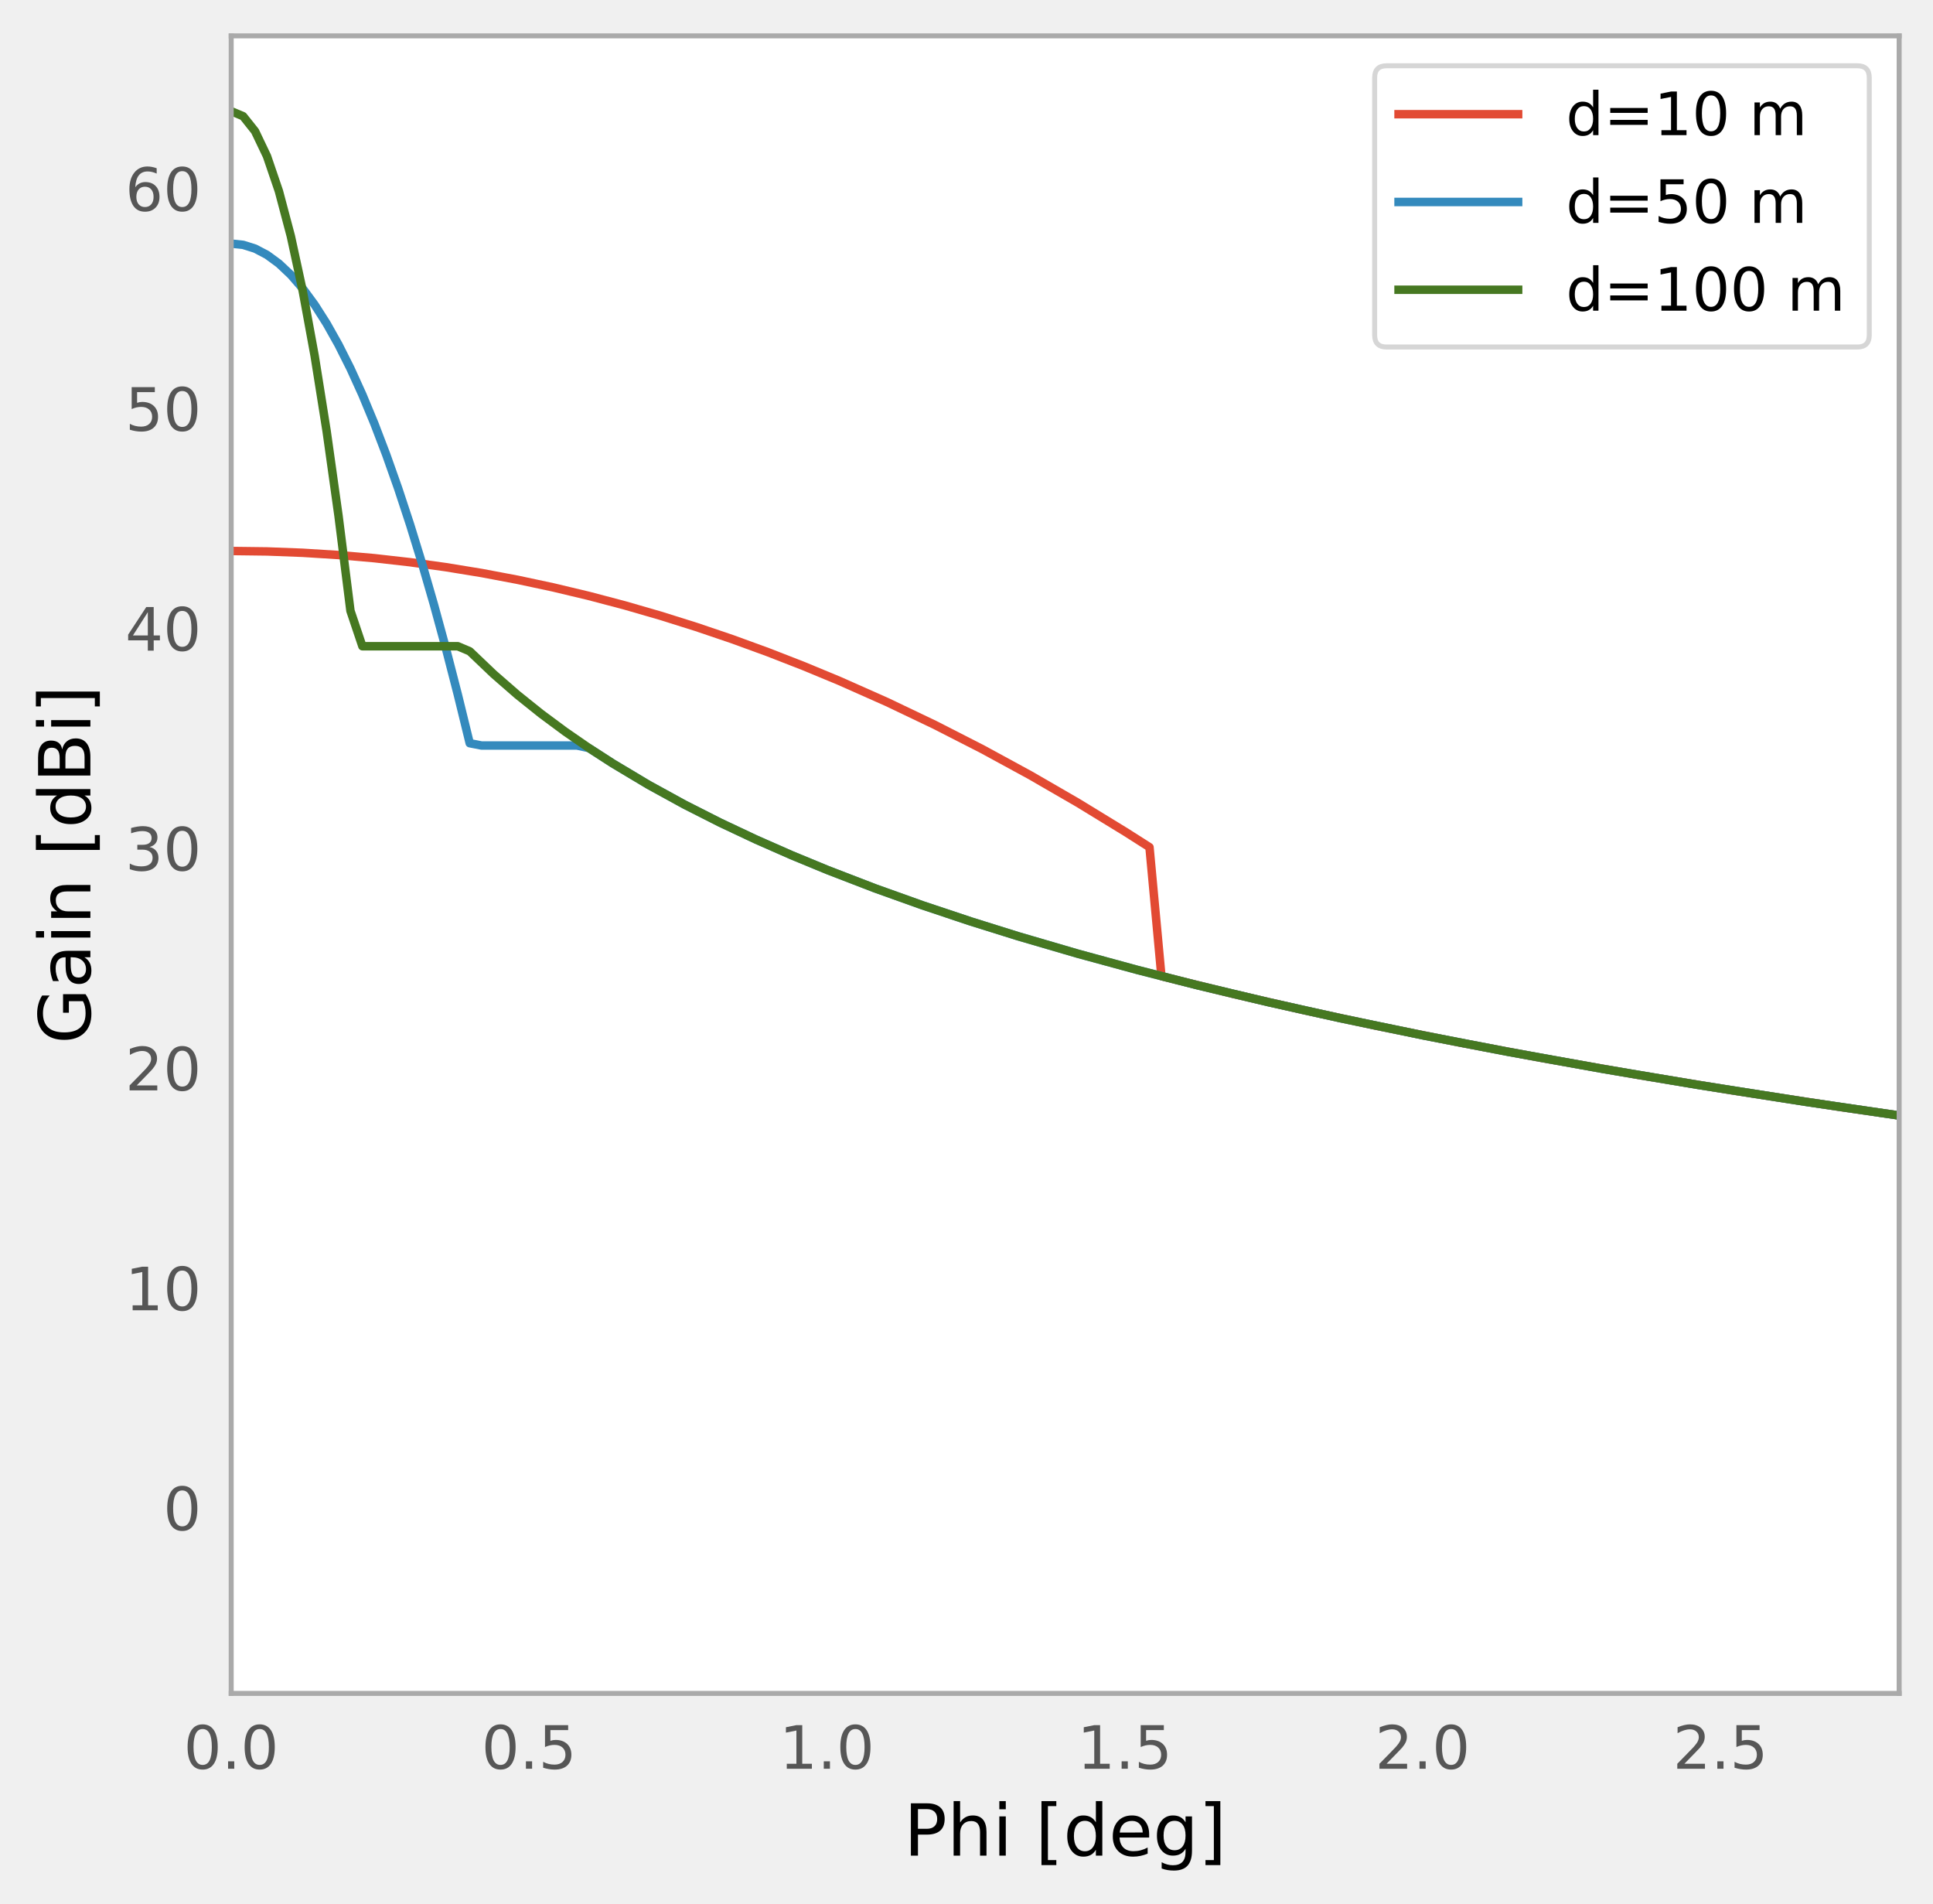
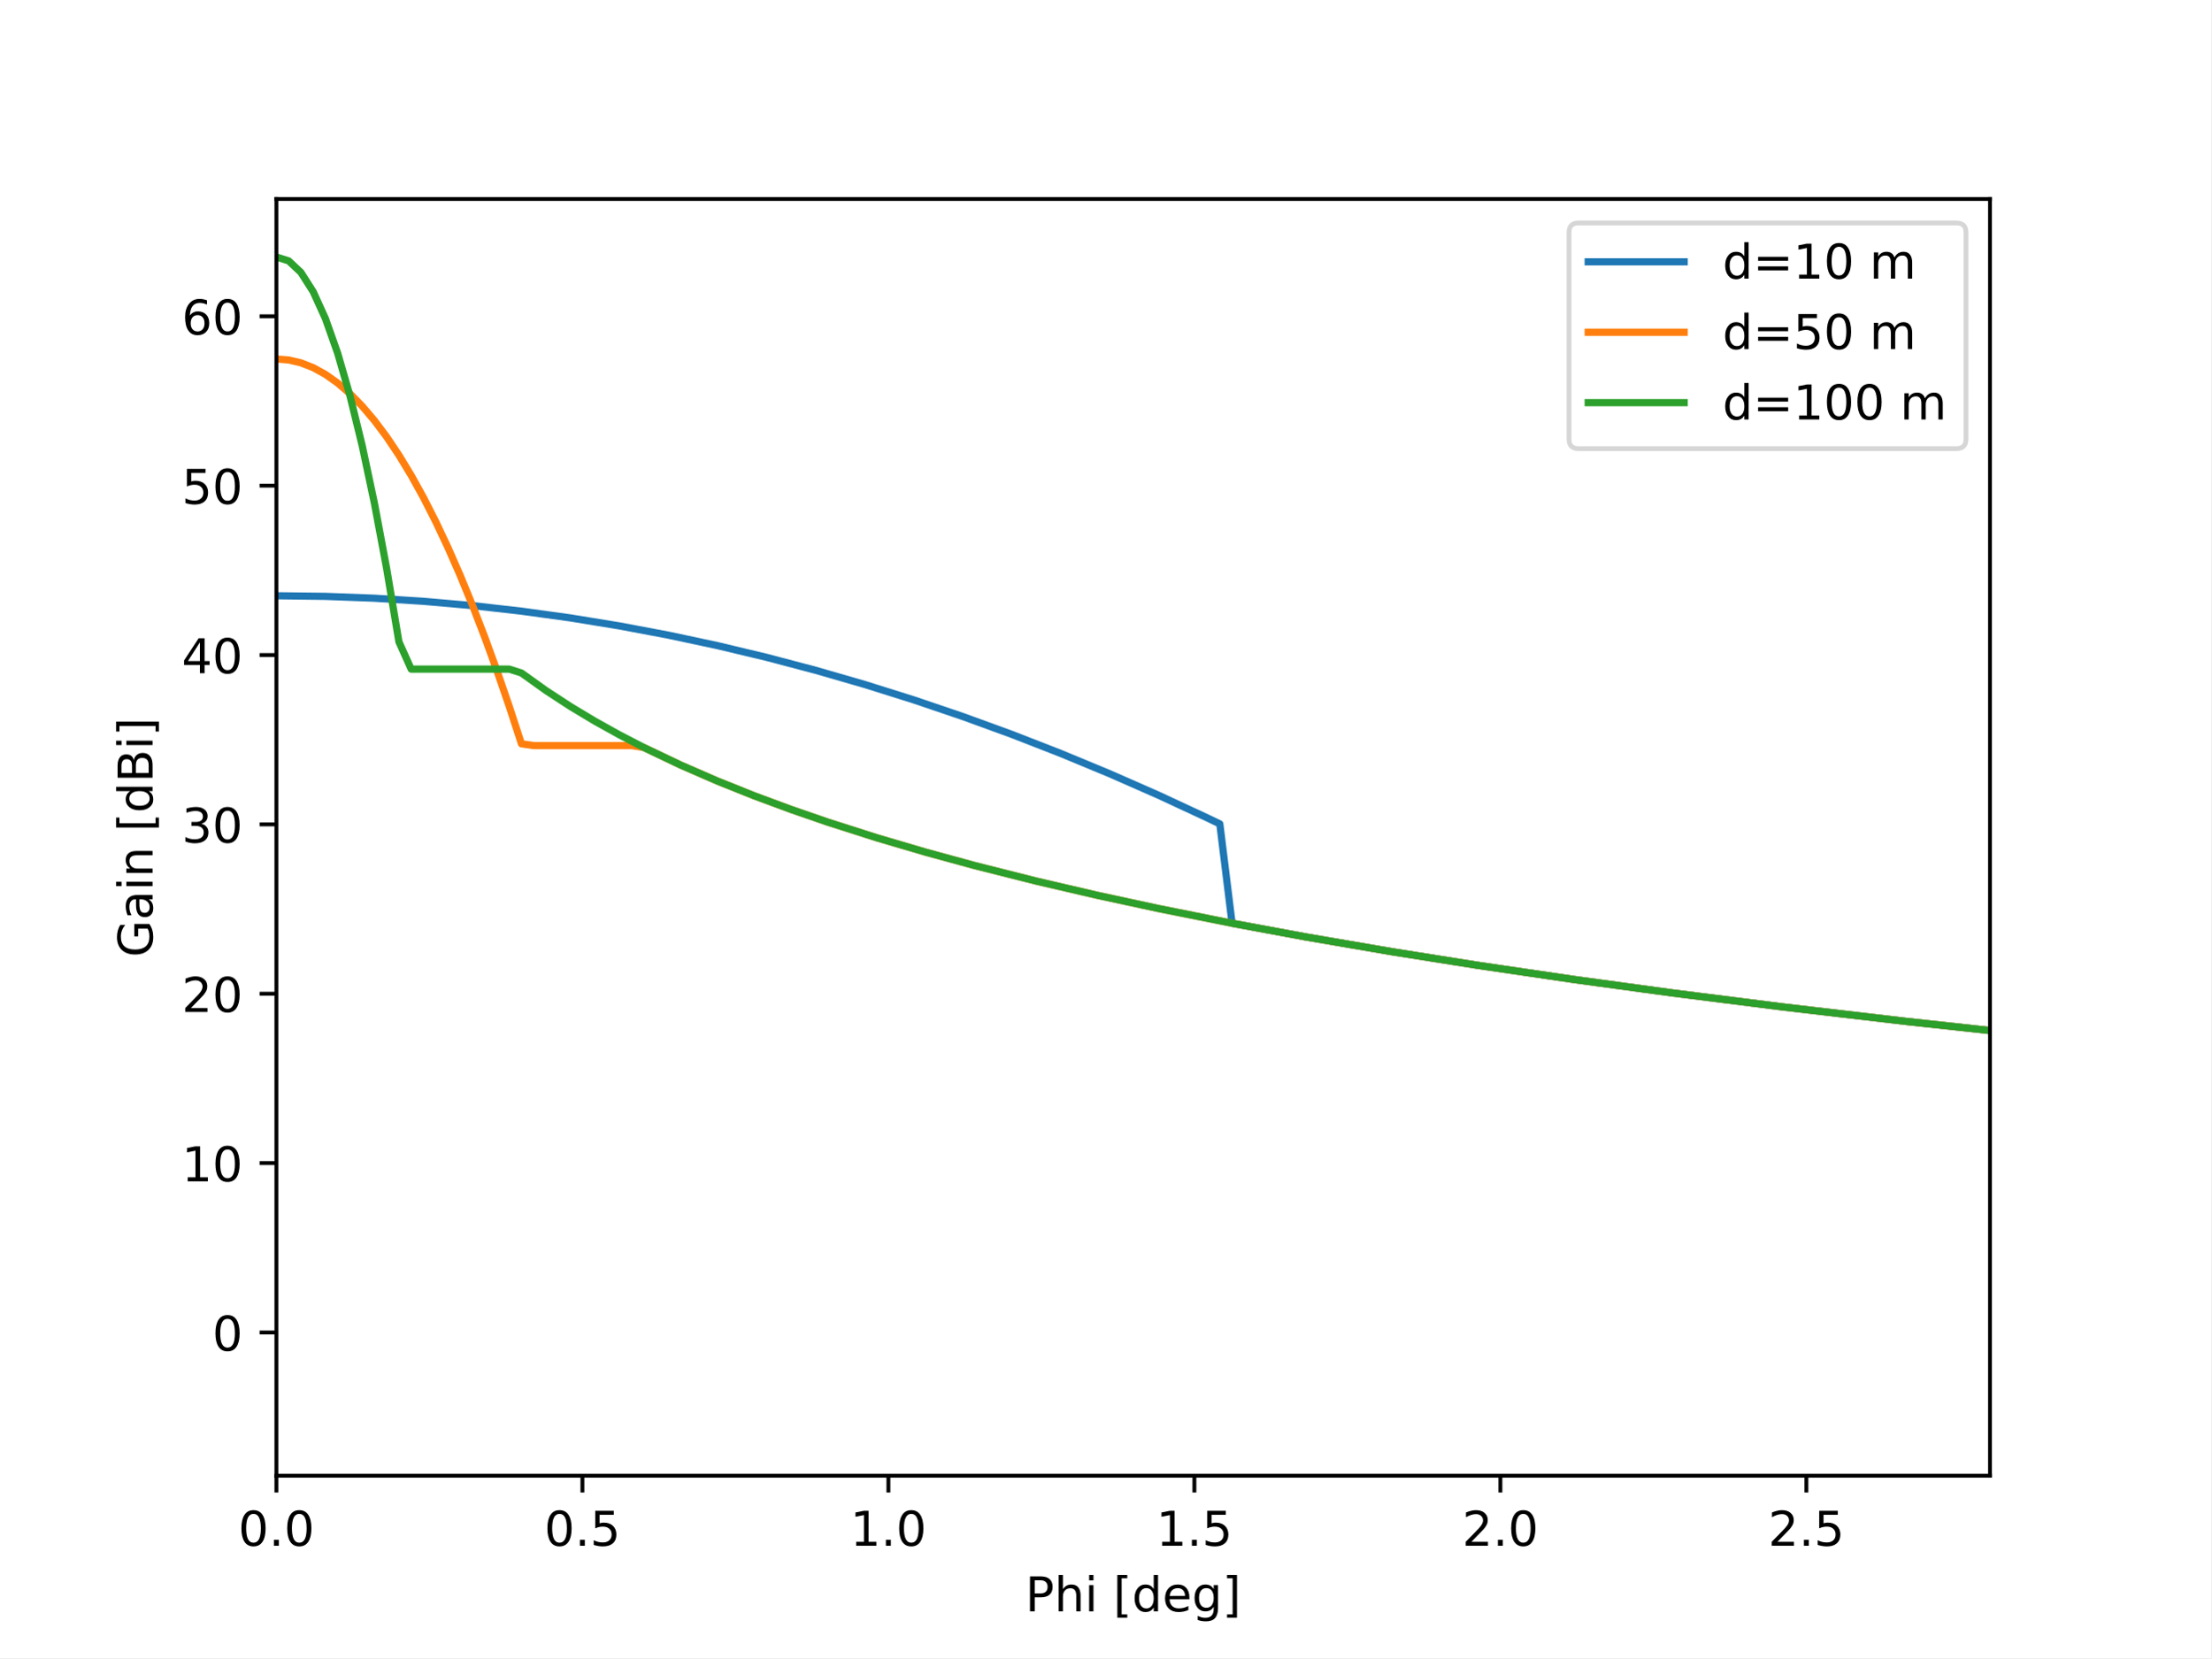
- <svg xmlns="http://www.w3.org/2000/svg" xmlns:xlink="http://www.w3.org/1999/xlink" height="382pt" version="1.1" viewBox="0 0 388 382" width="388pt">
+ <svg xmlns="http://www.w3.org/2000/svg" xmlns:xlink="http://www.w3.org/1999/xlink" height="345.6pt" version="1.1" viewBox="0 0 460.8 345.6" width="460.8pt">
  <defs>
    <style type="text/css">
*{stroke-linecap:butt;stroke-linejoin:round;}
  </style>
  </defs>
  <g id="figure_1">
    <g id="patch_1">
-       <path d="M -0 382.59  L 388.406 382.59  L 388.406 0  L -0 0  z " style="fill:none;" />
+       <path d="M 0 345.6  L 460.8 345.6  L 460.8 0  L 0 0  z " style="fill:#ffffff;" />
    </g>
    <g id="axes_1">
      <g id="patch_2">
-         <path d="M 46.407 339.84  L 381.207 339.84  L 381.207 7.2  L 46.407 7.2  z " style="fill:#ffffff;" />
+         <path d="M 57.6 307.584  L 414.72 307.584  L 414.72 41.472  L 57.6 41.472  z " style="fill:#ffffff;" />
      </g>
      <g id="matplotlib.axis_1">
        <g id="xtick_1">
-           <g id="line2d_1" />
+           <g id="line2d_1">
+             <defs>
+               <path d="M 0 0  L 0 3.5  " id="mf96c78d9a6" style="stroke:#000000;stroke-width:0.8;" />
+             </defs>
+             <g>
+               <use style="stroke:#000000;stroke-width:0.8;" x="57.6" xlink:href="#mf96c78d9a6" y="307.584" />
+             </g>
+           </g>
          <g id="text_1">
            <defs>
              <path d="M 31.781 66.406  Q 24.172 66.406 20.328 58.906  Q 16.5 51.422 16.5 36.375  Q 16.5 21.391 20.328 13.891  Q 24.172 6.391 31.781 6.391  Q 39.453 6.391 43.281 13.891  Q 47.125 21.391 47.125 36.375  Q 47.125 51.422 43.281 58.906  Q 39.453 66.406 31.781 66.406  z M 31.781 74.219  Q 44.047 74.219 50.516 64.516  Q 56.984 54.828 56.984 36.375  Q 56.984 17.969 50.516 8.266  Q 44.047 -1.422 31.781 -1.422  Q 19.531 -1.422 13.062 8.266  Q 6.594 17.969 6.594 36.375  Q 6.594 54.828 13.062 64.516  Q 19.531 74.219 31.781 74.219  z " id="DejaVuSans-30" />
              <path d="M 10.688 12.406  L 21 12.406  L 21 0  L 10.688 0  z " id="DejaVuSans-2e" />
            </defs>
-             <g style="fill:#565656;" transform="translate(36.86462 354.9581)scale(0.12 -0.12)">
+             <g transform="translate(49.64844 322.1824)scale(0.1 -0.1)">
              <use xlink:href="#DejaVuSans-30" />
              <use x="63.623" xlink:href="#DejaVuSans-2e" />
              <use x="95.41" xlink:href="#DejaVuSans-30" />
            </g>
          </g>
        </g>
        <g id="xtick_2">
-           <g id="line2d_2" />
+           <g id="line2d_2">
+             <g>
+               <use style="stroke:#000000;stroke-width:0.8;" x="121.371" xlink:href="#mf96c78d9a6" y="307.584" />
+             </g>
+           </g>
          <g id="text_2">
            <defs>
              <path d="M 10.797 72.906  L 49.516 72.906  L 49.516 64.594  L 19.828 64.594  L 19.828 46.734  Q 21.969 47.469 24.109 47.828  Q 26.266 48.188 28.422 48.188  Q 40.625 48.188 47.75 41.5  Q 54.891 34.812 54.891 23.391  Q 54.891 11.625 47.562 5.094  Q 40.234 -1.422 26.906 -1.422  Q 22.312 -1.422 17.547 -0.641  Q 12.797 0.141 7.719 1.703  L 7.719 11.625  Q 12.109 9.234 16.797 8.062  Q 21.484 6.891 26.703 6.891  Q 35.156 6.891 40.078 11.328  Q 45.016 15.766 45.016 23.391  Q 45.016 31 40.078 35.438  Q 35.156 39.891 26.703 39.891  Q 22.75 39.891 18.812 39.016  Q 14.891 38.141 10.797 36.281  z " id="DejaVuSans-35" />
            </defs>
-             <g style="fill:#565656;" transform="translate(96.65034 354.9581)scale(0.12 -0.12)">
+             <g transform="translate(113.4199 322.1824)scale(0.1 -0.1)">
              <use xlink:href="#DejaVuSans-30" />
              <use x="63.623" xlink:href="#DejaVuSans-2e" />
              <use x="95.41" xlink:href="#DejaVuSans-35" />
            </g>
          </g>
        </g>
        <g id="xtick_3">
-           <g id="line2d_3" />
+           <g id="line2d_3">
+             <g>
+               <use style="stroke:#000000;stroke-width:0.8;" x="185.143" xlink:href="#mf96c78d9a6" y="307.584" />
+             </g>
+           </g>
          <g id="text_3">
            <defs>
              <path d="M 12.406 8.297  L 28.516 8.297  L 28.516 63.922  L 10.984 60.406  L 10.984 69.391  L 28.422 72.906  L 38.281 72.906  L 38.281 8.297  L 54.391 8.297  L 54.391 0  L 12.406 0  z " id="DejaVuSans-31" />
            </defs>
-             <g style="fill:#565656;" transform="translate(156.4361 354.9581)scale(0.12 -0.12)">
+             <g transform="translate(177.1913 322.1824)scale(0.1 -0.1)">
              <use xlink:href="#DejaVuSans-31" />
              <use x="63.623" xlink:href="#DejaVuSans-2e" />
              <use x="95.41" xlink:href="#DejaVuSans-30" />
            </g>
          </g>
        </g>
        <g id="xtick_4">
-           <g id="line2d_4" />
+           <g id="line2d_4">
+             <g>
+               <use style="stroke:#000000;stroke-width:0.8;" x="248.914" xlink:href="#mf96c78d9a6" y="307.584" />
+             </g>
+           </g>
          <g id="text_4">
-             <g style="fill:#565656;" transform="translate(216.2218 354.9581)scale(0.12 -0.12)">
+             <g transform="translate(240.9627 322.1824)scale(0.1 -0.1)">
              <use xlink:href="#DejaVuSans-31" />
              <use x="63.623" xlink:href="#DejaVuSans-2e" />
              <use x="95.41" xlink:href="#DejaVuSans-35" />
            </g>
          </g>
        </g>
        <g id="xtick_5">
-           <g id="line2d_5" />
+           <g id="line2d_5">
+             <g>
+               <use style="stroke:#000000;stroke-width:0.8;" x="312.686" xlink:href="#mf96c78d9a6" y="307.584" />
+             </g>
+           </g>
          <g id="text_5">
            <defs>
              <path d="M 19.188 8.297  L 53.609 8.297  L 53.609 0  L 7.328 0  L 7.328 8.297  Q 12.938 14.109 22.625 23.891  Q 32.328 33.688 34.812 36.531  Q 39.547 41.844 41.422 45.531  Q 43.312 49.219 43.312 52.781  Q 43.312 58.594 39.234 62.25  Q 35.156 65.922 28.609 65.922  Q 23.969 65.922 18.812 64.312  Q 13.672 62.703 7.812 59.422  L 7.812 69.391  Q 13.766 71.781 18.938 73  Q 24.125 74.219 28.422 74.219  Q 39.75 74.219 46.484 68.547  Q 53.219 62.891 53.219 53.422  Q 53.219 48.922 51.531 44.891  Q 49.859 40.875 45.406 35.406  Q 44.188 33.984 37.641 27.219  Q 31.109 20.453 19.188 8.297  z " id="DejaVuSans-32" />
            </defs>
-             <g style="fill:#565656;" transform="translate(276.0075 354.9581)scale(0.12 -0.12)">
+             <g transform="translate(304.7342 322.1824)scale(0.1 -0.1)">
              <use xlink:href="#DejaVuSans-32" />
              <use x="63.623" xlink:href="#DejaVuSans-2e" />
              <use x="95.41" xlink:href="#DejaVuSans-30" />
            </g>
          </g>
        </g>
        <g id="xtick_6">
-           <g id="line2d_6" />
+           <g id="line2d_6">
+             <g>
+               <use style="stroke:#000000;stroke-width:0.8;" x="376.457" xlink:href="#mf96c78d9a6" y="307.584" />
+             </g>
+           </g>
          <g id="text_6">
-             <g style="fill:#565656;" transform="translate(335.7932 354.9581)scale(0.12 -0.12)">
+             <g transform="translate(368.5056 322.1824)scale(0.1 -0.1)">
              <use xlink:href="#DejaVuSans-32" />
              <use x="63.623" xlink:href="#DejaVuSans-2e" />
              <use x="95.41" xlink:href="#DejaVuSans-35" />
            </g>
          </g>
        </g>
        <g id="text_7">
          <defs>
            <path d="M 19.672 64.797  L 19.672 37.406  L 32.078 37.406  Q 38.969 37.406 42.719 40.969  Q 46.484 44.531 46.484 51.125  Q 46.484 57.672 42.719 61.234  Q 38.969 64.797 32.078 64.797  z M 9.812 72.906  L 32.078 72.906  Q 44.344 72.906 50.609 67.359  Q 56.891 61.812 56.891 51.125  Q 56.891 40.328 50.609 34.812  Q 44.344 29.297 32.078 29.297  L 19.672 29.297  L 19.672 0  L 9.812 0  z " id="DejaVuSans-50" />
            <path d="M 54.891 33.016  L 54.891 0  L 45.906 0  L 45.906 32.719  Q 45.906 40.484 42.875 44.328  Q 39.844 48.188 33.797 48.188  Q 26.516 48.188 22.312 43.547  Q 18.109 38.922 18.109 30.906  L 18.109 0  L 9.078 0  L 9.078 75.984  L 18.109 75.984  L 18.109 46.188  Q 21.344 51.125 25.703 53.562  Q 30.078 56 35.797 56  Q 45.219 56 50.047 50.172  Q 54.891 44.344 54.891 33.016  z " id="DejaVuSans-68" />
            <path d="M 9.422 54.688  L 18.406 54.688  L 18.406 0  L 9.422 0  z M 9.422 75.984  L 18.406 75.984  L 18.406 64.594  L 9.422 64.594  z " id="DejaVuSans-69" />
            <path id="DejaVuSans-20" />
            <path d="M 8.594 75.984  L 29.297 75.984  L 29.297 69  L 17.578 69  L 17.578 -6.203  L 29.297 -6.203  L 29.297 -13.188  L 8.594 -13.188  z " id="DejaVuSans-5b" />
            <path d="M 45.406 46.391  L 45.406 75.984  L 54.391 75.984  L 54.391 0  L 45.406 0  L 45.406 8.203  Q 42.578 3.328 38.25 0.953  Q 33.938 -1.422 27.875 -1.422  Q 17.969 -1.422 11.734 6.484  Q 5.516 14.406 5.516 27.297  Q 5.516 40.188 11.734 48.094  Q 17.969 56 27.875 56  Q 33.938 56 38.25 53.625  Q 42.578 51.266 45.406 46.391  z M 14.797 27.297  Q 14.797 17.391 18.875 11.75  Q 22.953 6.109 30.078 6.109  Q 37.203 6.109 41.297 11.75  Q 45.406 17.391 45.406 27.297  Q 45.406 37.203 41.297 42.844  Q 37.203 48.484 30.078 48.484  Q 22.953 48.484 18.875 42.844  Q 14.797 37.203 14.797 27.297  z " id="DejaVuSans-64" />
            <path d="M 56.203 29.594  L 56.203 25.203  L 14.891 25.203  Q 15.484 15.922 20.484 11.062  Q 25.484 6.203 34.422 6.203  Q 39.594 6.203 44.453 7.469  Q 49.312 8.734 54.109 11.281  L 54.109 2.781  Q 49.266 0.734 44.188 -0.344  Q 39.109 -1.422 33.891 -1.422  Q 20.797 -1.422 13.156 6.188  Q 5.516 13.812 5.516 26.812  Q 5.516 40.234 12.766 48.109  Q 20.016 56 32.328 56  Q 43.359 56 49.781 48.891  Q 56.203 41.797 56.203 29.594  z M 47.219 32.234  Q 47.125 39.594 43.094 43.984  Q 39.062 48.391 32.422 48.391  Q 24.906 48.391 20.391 44.141  Q 15.875 39.891 15.188 32.172  z " id="DejaVuSans-65" />
            <path d="M 45.406 27.984  Q 45.406 37.75 41.375 43.109  Q 37.359 48.484 30.078 48.484  Q 22.859 48.484 18.828 43.109  Q 14.797 37.75 14.797 27.984  Q 14.797 18.266 18.828 12.891  Q 22.859 7.516 30.078 7.516  Q 37.359 7.516 41.375 12.891  Q 45.406 18.266 45.406 27.984  z M 54.391 6.781  Q 54.391 -7.172 48.188 -13.984  Q 42 -20.797 29.203 -20.797  Q 24.469 -20.797 20.266 -20.094  Q 16.062 -19.391 12.109 -17.922  L 12.109 -9.188  Q 16.062 -11.328 19.922 -12.344  Q 23.781 -13.375 27.781 -13.375  Q 36.625 -13.375 41.016 -8.766  Q 45.406 -4.156 45.406 5.172  L 45.406 9.625  Q 42.625 4.781 38.281 2.391  Q 33.938 0 27.875 0  Q 17.828 0 11.672 7.656  Q 5.516 15.328 5.516 27.984  Q 5.516 40.672 11.672 48.328  Q 17.828 56 27.875 56  Q 33.938 56 38.281 53.609  Q 42.625 51.219 45.406 46.391  L 45.406 54.688  L 54.391 54.688  z " id="DejaVuSans-67" />
            <path d="M 30.422 75.984  L 30.422 -13.188  L 9.719 -13.188  L 9.719 -6.203  L 21.391 -6.203  L 21.391 69  L 9.719 69  L 9.719 75.984  z " id="DejaVuSans-5d" />
          </defs>
-           <g transform="translate(181.4234 372.3955)scale(0.144 -0.144)">
+           <g transform="translate(213.6717 335.8606)scale(0.1 -0.1)">
            <use xlink:href="#DejaVuSans-50" />
            <use x="60.303" xlink:href="#DejaVuSans-68" />
            <use x="123.682" xlink:href="#DejaVuSans-69" />
            <use x="151.465" xlink:href="#DejaVuSans-20" />
            <use x="183.252" xlink:href="#DejaVuSans-5b" />
            <use x="222.266" xlink:href="#DejaVuSans-64" />
            <use x="285.742" xlink:href="#DejaVuSans-65" />
            <use x="347.266" xlink:href="#DejaVuSans-67" />
            <use x="410.742" xlink:href="#DejaVuSans-5d" />
          </g>
        </g>
      </g>
      <g id="matplotlib.axis_2">
        <g id="ytick_1">
-           <g id="line2d_7" />
+           <g id="line2d_7">
+             <defs>
+               <path d="M 0 0  L -3.5 0  " id="mf0fc611cfe" style="stroke:#000000;stroke-width:0.8;" />
+             </defs>
+             <g>
+               <use style="stroke:#000000;stroke-width:0.8;" x="57.6" xlink:href="#mf0fc611cfe" y="277.728" />
+             </g>
+           </g>
          <g id="text_8">
-             <g style="fill:#565656;" transform="translate(32.7715 307.0792)scale(0.12 -0.12)">
+             <g transform="translate(44.2375 281.5273)scale(0.1 -0.1)">
              <use xlink:href="#DejaVuSans-30" />
            </g>
          </g>
        </g>
        <g id="ytick_2">
-           <g id="line2d_8" />
+           <g id="line2d_8">
+             <g>
+               <use style="stroke:#000000;stroke-width:0.8;" x="57.6" xlink:href="#mf0fc611cfe" y="242.427" />
+             </g>
+           </g>
          <g id="text_9">
-             <g style="fill:#565656;" transform="translate(25.1365 262.9522)scale(0.12 -0.12)">
+             <g transform="translate(37.875 246.2258)scale(0.1 -0.1)">
              <use xlink:href="#DejaVuSans-31" />
              <use x="63.623" xlink:href="#DejaVuSans-30" />
            </g>
          </g>
        </g>
        <g id="ytick_3">
-           <g id="line2d_9" />
+           <g id="line2d_9">
+             <g>
+               <use style="stroke:#000000;stroke-width:0.8;" x="57.6" xlink:href="#mf0fc611cfe" y="207.125" />
+             </g>
+           </g>
          <g id="text_10">
-             <g style="fill:#565656;" transform="translate(25.1365 218.8253)scale(0.12 -0.12)">
+             <g transform="translate(37.875 210.9242)scale(0.1 -0.1)">
              <use xlink:href="#DejaVuSans-32" />
              <use x="63.623" xlink:href="#DejaVuSans-30" />
            </g>
          </g>
        </g>
        <g id="ytick_4">
-           <g id="line2d_10" />
+           <g id="line2d_10">
+             <g>
+               <use style="stroke:#000000;stroke-width:0.8;" x="57.6" xlink:href="#mf0fc611cfe" y="171.823" />
+             </g>
+           </g>
          <g id="text_11">
            <defs>
              <path d="M 40.578 39.312  Q 47.656 37.797 51.625 33  Q 55.609 28.219 55.609 21.188  Q 55.609 10.406 48.188 4.484  Q 40.766 -1.422 27.094 -1.422  Q 22.516 -1.422 17.656 -0.516  Q 12.797 0.391 7.625 2.203  L 7.625 11.719  Q 11.719 9.328 16.594 8.109  Q 21.484 6.891 26.812 6.891  Q 36.078 6.891 40.938 10.547  Q 45.797 14.203 45.797 21.188  Q 45.797 27.641 41.281 31.266  Q 36.766 34.906 28.719 34.906  L 20.219 34.906  L 20.219 43.016  L 29.109 43.016  Q 36.375 43.016 40.234 45.922  Q 44.094 48.828 44.094 54.297  Q 44.094 59.906 40.109 62.906  Q 36.141 65.922 28.719 65.922  Q 24.656 65.922 20.016 65.031  Q 15.375 64.156 9.812 62.312  L 9.812 71.094  Q 15.438 72.656 20.344 73.438  Q 25.25 74.219 29.594 74.219  Q 40.828 74.219 47.359 69.109  Q 53.906 64.016 53.906 55.328  Q 53.906 49.266 50.438 45.094  Q 46.969 40.922 40.578 39.312  z " id="DejaVuSans-33" />
            </defs>
-             <g style="fill:#565656;" transform="translate(25.1365 174.6983)scale(0.12 -0.12)">
+             <g transform="translate(37.875 175.6226)scale(0.1 -0.1)">
              <use xlink:href="#DejaVuSans-33" />
              <use x="63.623" xlink:href="#DejaVuSans-30" />
            </g>
          </g>
        </g>
        <g id="ytick_5">
-           <g id="line2d_11" />
+           <g id="line2d_11">
+             <g>
+               <use style="stroke:#000000;stroke-width:0.8;" x="57.6" xlink:href="#mf0fc611cfe" y="136.522" />
+             </g>
+           </g>
          <g id="text_12">
            <defs>
              <path d="M 37.797 64.312  L 12.891 25.391  L 37.797 25.391  z M 35.203 72.906  L 47.609 72.906  L 47.609 25.391  L 58.016 25.391  L 58.016 17.188  L 47.609 17.188  L 47.609 0  L 37.797 0  L 37.797 17.188  L 4.891 17.188  L 4.891 26.703  z " id="DejaVuSans-34" />
            </defs>
-             <g style="fill:#565656;" transform="translate(25.1365 130.5713)scale(0.12 -0.12)">
+             <g transform="translate(37.875 140.321)scale(0.1 -0.1)">
              <use xlink:href="#DejaVuSans-34" />
              <use x="63.623" xlink:href="#DejaVuSans-30" />
            </g>
          </g>
        </g>
        <g id="ytick_6">
-           <g id="line2d_12" />
+           <g id="line2d_12">
+             <g>
+               <use style="stroke:#000000;stroke-width:0.8;" x="57.6" xlink:href="#mf0fc611cfe" y="101.22" />
+             </g>
+           </g>
          <g id="text_13">
-             <g style="fill:#565656;" transform="translate(25.1365 86.44435)scale(0.12 -0.12)">
+             <g transform="translate(37.875 105.0195)scale(0.1 -0.1)">
              <use xlink:href="#DejaVuSans-35" />
              <use x="63.623" xlink:href="#DejaVuSans-30" />
            </g>
          </g>
        </g>
        <g id="ytick_7">
-           <g id="line2d_13" />
+           <g id="line2d_13">
+             <g>
+               <use style="stroke:#000000;stroke-width:0.8;" x="57.6" xlink:href="#mf0fc611cfe" y="65.919" />
+             </g>
+           </g>
          <g id="text_14">
            <defs>
              <path d="M 33.016 40.375  Q 26.375 40.375 22.484 35.828  Q 18.609 31.297 18.609 23.391  Q 18.609 15.531 22.484 10.953  Q 26.375 6.391 33.016 6.391  Q 39.656 6.391 43.531 10.953  Q 47.406 15.531 47.406 23.391  Q 47.406 31.297 43.531 35.828  Q 39.656 40.375 33.016 40.375  z M 52.594 71.297  L 52.594 62.312  Q 48.875 64.062 45.094 64.984  Q 41.312 65.922 37.594 65.922  Q 27.828 65.922 22.672 59.328  Q 17.531 52.734 16.797 39.406  Q 19.672 43.656 24.016 45.922  Q 28.375 48.188 33.594 48.188  Q 44.578 48.188 50.953 41.516  Q 57.328 34.859 57.328 23.391  Q 57.328 12.156 50.688 5.359  Q 44.047 -1.422 33.016 -1.422  Q 20.359 -1.422 13.672 8.266  Q 6.984 17.969 6.984 36.375  Q 6.984 53.656 15.188 63.938  Q 23.391 74.219 37.203 74.219  Q 40.922 74.219 44.703 73.484  Q 48.484 72.75 52.594 71.297  z " id="DejaVuSans-36" />
            </defs>
-             <g style="fill:#565656;" transform="translate(25.1365 42.31738)scale(0.12 -0.12)">
+             <g transform="translate(37.875 69.71787)scale(0.1 -0.1)">
              <use xlink:href="#DejaVuSans-36" />
              <use x="63.623" xlink:href="#DejaVuSans-30" />
            </g>
          </g>
        </g>
        <g id="text_15">
          <defs>
            <path d="M 59.516 10.406  L 59.516 29.984  L 43.406 29.984  L 43.406 38.094  L 69.281 38.094  L 69.281 6.781  Q 63.578 2.734 56.688 0.656  Q 49.812 -1.422 42 -1.422  Q 24.906 -1.422 15.25 8.562  Q 5.609 18.562 5.609 36.375  Q 5.609 54.25 15.25 64.234  Q 24.906 74.219 42 74.219  Q 49.125 74.219 55.547 72.453  Q 61.969 70.703 67.391 67.281  L 67.391 56.781  Q 61.922 61.422 55.766 63.766  Q 49.609 66.109 42.828 66.109  Q 29.438 66.109 22.719 58.641  Q 16.016 51.172 16.016 36.375  Q 16.016 21.625 22.719 14.156  Q 29.438 6.688 42.828 6.688  Q 48.047 6.688 52.141 7.594  Q 56.25 8.5 59.516 10.406  z " id="DejaVuSans-47" />
            <path d="M 34.281 27.484  Q 23.391 27.484 19.188 25  Q 14.984 22.516 14.984 16.5  Q 14.984 11.719 18.141 8.906  Q 21.297 6.109 26.703 6.109  Q 34.188 6.109 38.703 11.406  Q 43.219 16.703 43.219 25.484  L 43.219 27.484  z M 52.203 31.203  L 52.203 0  L 43.219 0  L 43.219 8.297  Q 40.141 3.328 35.547 0.953  Q 30.953 -1.422 24.312 -1.422  Q 15.922 -1.422 10.953 3.297  Q 6 8.016 6 15.922  Q 6 25.141 12.172 29.828  Q 18.359 34.516 30.609 34.516  L 43.219 34.516  L 43.219 35.406  Q 43.219 41.609 39.141 45  Q 35.062 48.391 27.688 48.391  Q 23 48.391 18.547 47.266  Q 14.109 46.141 10.016 43.891  L 10.016 52.203  Q 14.938 54.109 19.578 55.047  Q 24.219 56 28.609 56  Q 40.484 56 46.344 49.844  Q 52.203 43.703 52.203 31.203  z " id="DejaVuSans-61" />
            <path d="M 54.891 33.016  L 54.891 0  L 45.906 0  L 45.906 32.719  Q 45.906 40.484 42.875 44.328  Q 39.844 48.188 33.797 48.188  Q 26.516 48.188 22.312 43.547  Q 18.109 38.922 18.109 30.906  L 18.109 0  L 9.078 0  L 9.078 54.688  L 18.109 54.688  L 18.109 46.188  Q 21.344 51.125 25.703 53.562  Q 30.078 56 35.797 56  Q 45.219 56 50.047 50.172  Q 54.891 44.344 54.891 33.016  z " id="DejaVuSans-6e" />
            <path d="M 19.672 34.812  L 19.672 8.109  L 35.5 8.109  Q 43.453 8.109 47.281 11.406  Q 51.125 14.703 51.125 21.484  Q 51.125 28.328 47.281 31.562  Q 43.453 34.812 35.5 34.812  z M 19.672 64.797  L 19.672 42.828  L 34.281 42.828  Q 41.5 42.828 45.031 45.531  Q 48.578 48.25 48.578 53.812  Q 48.578 59.328 45.031 62.062  Q 41.5 64.797 34.281 64.797  z M 9.812 72.906  L 35.016 72.906  Q 46.297 72.906 52.391 68.219  Q 58.5 63.531 58.5 54.891  Q 58.5 48.188 55.375 44.234  Q 52.25 40.281 46.188 39.312  Q 53.469 37.75 57.5 32.781  Q 61.531 27.828 61.531 20.406  Q 61.531 10.641 54.891 5.312  Q 48.25 0 35.984 0  L 9.812 0  z " id="DejaVuSans-42" />
          </defs>
-           <g transform="translate(18.14175 209.4919)rotate(-90)scale(0.144 -0.144)">
+           <g transform="translate(31.79531 199.5085)rotate(-90)scale(0.1 -0.1)">
            <use xlink:href="#DejaVuSans-47" />
            <use x="77.49" xlink:href="#DejaVuSans-61" />
            <use x="138.77" xlink:href="#DejaVuSans-69" />
            <use x="166.553" xlink:href="#DejaVuSans-6e" />
            <use x="229.932" xlink:href="#DejaVuSans-20" />
            <use x="261.719" xlink:href="#DejaVuSans-5b" />
            <use x="300.732" xlink:href="#DejaVuSans-64" />
            <use x="364.209" xlink:href="#DejaVuSans-42" />
            <use x="432.812" xlink:href="#DejaVuSans-69" />
            <use x="460.596" xlink:href="#DejaVuSans-5d" />
          </g>
        </g>
      </g>
      <g id="line2d_14">
-         <path clip-path="url(#p5f6fc3b2a5)" d="M 46.407 110.574  L 53.588 110.664  L 60.769 110.935  L 67.951 111.386  L 75.132 112.018  L 82.314 112.83  L 89.495 113.822  L 96.677 114.995  L 103.858 116.349  L 111.04 117.883  L 118.221 119.597  L 125.403 121.492  L 132.584 123.568  L 139.766 125.824  L 146.947 128.26  L 154.129 130.877  L 161.31 133.674  L 168.491 136.652  L 178.067 140.903  L 187.642 145.475  L 197.217 150.368  L 206.793 155.581  L 216.368 161.116  L 225.943 166.971  L 230.731 170.019  L 233.125 195.905  L 247.488 199.455  L 261.851 202.761  L 276.213 205.853  L 292.97 209.225  L 309.727 212.375  L 328.878 215.739  L 348.028 218.881  L 369.573 222.187  L 389.406 225.04  L 389.406 225.04  " style="fill:none;stroke:#e24a33;stroke-linecap:square;stroke-width:1.7;" />
+         <path clip-path="url(#p3b3111809f)" d="M 57.6 124.171  L 67.814 124.299  L 78.027 124.684  L 88.241 125.326  L 98.455 126.225  L 108.668 127.38  L 118.882 128.791  L 129.095 130.46  L 139.309 132.385  L 149.523 134.566  L 159.736 137.005  L 169.95 139.7  L 180.164 142.651  L 190.377 145.86  L 200.591 149.325  L 210.805 153.046  L 221.018 157.025  L 231.232 161.26  L 241.446 165.752  L 251.659 170.5  L 254.213 171.727  L 256.766 192.436  L 272.086 195.276  L 289.96 198.344  L 307.834 201.185  L 328.262 204.192  L 348.689 206.981  L 371.669 209.893  L 397.204 212.889  L 422.738 215.668  L 450.825 218.508  L 461.8 219.563  L 461.8 219.563  " style="fill:none;stroke:#1f77b4;stroke-linecap:square;stroke-width:1.5;" />
      </g>
      <g id="line2d_15">
-         <path clip-path="url(#p5f6fc3b2a5)" d="M 46.407 48.887  L 48.8 49.138  L 51.194 49.89  L 53.588 51.143  L 55.982 52.898  L 58.376 55.153  L 60.769 57.911  L 63.163 61.169  L 65.557 64.929  L 67.951 69.19  L 70.345 73.952  L 72.739 79.216  L 75.132 84.981  L 77.526 91.248  L 79.92 98.015  L 82.314 105.284  L 84.708 113.055  L 87.101 121.326  L 89.495 130.099  L 91.889 139.373  L 94.283 149.149  L 96.677 149.615  L 115.827 149.615  L 118.221 150.126  L 123.009 153.218  L 130.19 157.511  L 137.372 161.452  L 144.553 165.092  L 151.735 168.475  L 158.916 171.635  L 166.098 174.6  L 175.673 178.287  L 185.248 181.711  L 194.823 184.906  L 204.399 187.901  L 216.368 191.4  L 228.337 194.66  L 240.306 197.713  L 254.669 201.137  L 269.032 204.332  L 285.789 207.809  L 302.545 211.05  L 321.696 214.505  L 340.847 217.727  L 362.391 221.11  L 383.935 224.27  L 389.406 225.04  L 389.406 225.04  " style="fill:none;stroke:#348abd;stroke-linecap:square;stroke-width:1.7;" />
+         <path clip-path="url(#p3b3111809f)" d="M 57.6 74.822  L 60.153 75.022  L 62.707 75.624  L 65.26 76.626  L 67.814 78.03  L 70.367 79.835  L 72.92 82.041  L 75.474 84.647  L 78.027 87.655  L 80.581 91.064  L 83.134 94.874  L 85.688 99.085  L 88.241 103.697  L 90.794 108.71  L 93.348 114.124  L 95.901 119.939  L 98.455 126.156  L 101.008 132.773  L 103.561 139.791  L 106.115 147.211  L 108.668 155.031  L 111.222 155.404  L 131.649 155.404  L 134.202 155.813  L 141.863 159.466  L 149.523 162.801  L 157.183 165.869  L 164.843 168.709  L 172.503 171.354  L 182.717 174.618  L 192.931 177.625  L 203.144 180.414  L 215.911 183.637  L 228.679 186.609  L 241.446 189.368  L 256.766 192.436  L 272.086 195.276  L 289.96 198.344  L 307.834 201.185  L 328.262 204.192  L 348.689 206.981  L 371.669 209.893  L 397.204 212.889  L 422.738 215.668  L 450.825 218.508  L 461.8 219.563  L 461.8 219.563  " style="fill:none;stroke:#ff7f0e;stroke-linecap:square;stroke-width:1.5;" />
      </g>
      <g id="line2d_16">
-         <path clip-path="url(#p5f6fc3b2a5)" d="M 46.407 22.32  L 48.8 23.323  L 51.194 26.33  L 53.588 31.344  L 55.982 38.362  L 58.376 47.385  L 60.769 58.414  L 63.163 71.448  L 65.557 86.487  L 67.951 103.532  L 70.345 122.582  L 72.739 129.689  L 91.889 129.689  L 94.283 130.7  L 99.071 135.266  L 103.858 139.435  L 108.646 143.27  L 113.434 146.821  L 118.221 150.126  L 123.009 153.218  L 130.19 157.511  L 137.372 161.452  L 144.553 165.092  L 151.735 168.475  L 158.916 171.635  L 166.098 174.6  L 175.673 178.287  L 185.248 181.711  L 194.823 184.906  L 204.399 187.901  L 216.368 191.4  L 228.337 194.66  L 240.306 197.713  L 254.669 201.137  L 269.032 204.332  L 285.789 207.809  L 302.545 211.05  L 321.696 214.505  L 340.847 217.727  L 362.391 221.11  L 383.935 224.27  L 389.406 225.04  L 389.406 225.04  " style="fill:none;stroke:#467821;stroke-linecap:square;stroke-width:1.7;" />
+         <path clip-path="url(#p3b3111809f)" d="M 57.6 53.568  L 60.153 54.37  L 62.707 56.776  L 65.26 60.787  L 67.814 66.401  L 70.367 73.62  L 72.92 82.443  L 75.474 92.871  L 78.027 104.902  L 80.581 118.538  L 83.134 133.777  L 85.688 139.463  L 106.115 139.463  L 108.668 140.272  L 113.775 143.925  L 118.882 147.26  L 123.989 150.328  L 129.095 153.168  L 134.202 155.813  L 141.863 159.466  L 149.523 162.801  L 157.183 165.869  L 164.843 168.709  L 172.503 171.354  L 182.717 174.618  L 192.931 177.625  L 203.144 180.414  L 215.911 183.637  L 228.679 186.609  L 241.446 189.368  L 256.766 192.436  L 272.086 195.276  L 289.96 198.344  L 307.834 201.185  L 328.262 204.192  L 348.689 206.981  L 371.669 209.893  L 397.204 212.889  L 422.738 215.668  L 450.825 218.508  L 461.8 219.563  L 461.8 219.563  " style="fill:none;stroke:#2ca02c;stroke-linecap:square;stroke-width:1.5;" />
      </g>
      <g id="patch_3">
-         <path d="M 46.407 339.84  L 46.407 7.2  " style="fill:none;stroke:#aaaaaa;stroke-linecap:square;stroke-linejoin:miter;" />
+         <path d="M 57.6 307.584  L 57.6 41.472  " style="fill:none;stroke:#000000;stroke-linecap:square;stroke-linejoin:miter;stroke-width:0.8;" />
      </g>
      <g id="patch_4">
-         <path d="M 381.207 339.84  L 381.207 7.2  " style="fill:none;stroke:#aaaaaa;stroke-linecap:square;stroke-linejoin:miter;" />
+         <path d="M 414.72 307.584  L 414.72 41.472  " style="fill:none;stroke:#000000;stroke-linecap:square;stroke-linejoin:miter;stroke-width:0.8;" />
      </g>
      <g id="patch_5">
-         <path d="M 46.407 339.84  L 381.207 339.84  " style="fill:none;stroke:#aaaaaa;stroke-linecap:square;stroke-linejoin:miter;" />
+         <path d="M 57.6 307.584  L 414.72 307.584  " style="fill:none;stroke:#000000;stroke-linecap:square;stroke-linejoin:miter;stroke-width:0.8;" />
      </g>
      <g id="patch_6">
-         <path d="M 46.407 7.2  L 381.207 7.2  " style="fill:none;stroke:#aaaaaa;stroke-linecap:square;stroke-linejoin:miter;" />
+         <path d="M 57.6 41.472  L 414.72 41.472  " style="fill:none;stroke:#000000;stroke-linecap:square;stroke-linejoin:miter;stroke-width:0.8;" />
      </g>
      <g id="legend_1">
        <g id="patch_7">
-           <path d="M 278.325 69.641  L 372.807 69.641  Q 375.207 69.641 375.207 67.241  L 375.207 15.6  Q 375.207 13.2 372.807 13.2  L 278.325 13.2  Q 275.925 13.2 275.925 15.6  L 275.925 67.241  Q 275.925 69.641 278.325 69.641  z " style="fill:#ffffff;opacity:0.8;stroke:#cccccc;stroke-linejoin:miter;" />
+           <path d="M 328.986 93.506  L 407.72 93.506  Q 409.72 93.506 409.72 91.506  L 409.72 48.472  Q 409.72 46.472 407.72 46.472  L 328.986 46.472  Q 326.986 46.472 326.986 48.472  L 326.986 91.506  Q 326.986 93.506 328.986 93.506  z " style="fill:#ffffff;opacity:0.8;stroke:#cccccc;stroke-linejoin:miter;" />
        </g>
        <g id="line2d_17">
-           <path d="M 280.725 22.918  L 304.725 22.918  " style="fill:none;stroke:#e24a33;stroke-linecap:square;stroke-width:1.7;" />
+           <path d="M 330.986 54.57  L 350.986 54.57  " style="fill:none;stroke:#1f77b4;stroke-linecap:square;stroke-width:1.5;" />
        </g>
        <g id="line2d_18" />
        <g id="text_16">
          <defs>
            <path d="M 10.594 45.406  L 73.188 45.406  L 73.188 37.203  L 10.594 37.203  z M 10.594 25.484  L 73.188 25.484  L 73.188 17.188  L 10.594 17.188  z " id="DejaVuSans-3d" />
            <path d="M 52 44.188  Q 55.375 50.25 60.062 53.125  Q 64.75 56 71.094 56  Q 79.641 56 84.281 50.016  Q 88.922 44.047 88.922 33.016  L 88.922 0  L 79.891 0  L 79.891 32.719  Q 79.891 40.578 77.094 44.375  Q 74.312 48.188 68.609 48.188  Q 61.625 48.188 57.562 43.547  Q 53.516 38.922 53.516 30.906  L 53.516 0  L 44.484 0  L 44.484 32.719  Q 44.484 40.625 41.703 44.406  Q 38.922 48.188 33.109 48.188  Q 26.219 48.188 22.156 43.531  Q 18.109 38.875 18.109 30.906  L 18.109 0  L 9.078 0  L 9.078 54.688  L 18.109 54.688  L 18.109 46.188  Q 21.188 51.219 25.484 53.609  Q 29.781 56 35.688 56  Q 41.656 56 45.828 52.969  Q 50 49.953 52 44.188  z " id="DejaVuSans-6d" />
          </defs>
-           <g transform="translate(314.3252 27.11812)scale(0.12 -0.12)">
+           <g transform="translate(358.9856 58.07044)scale(0.1 -0.1)">
            <use xlink:href="#DejaVuSans-64" />
            <use x="63.477" xlink:href="#DejaVuSans-3d" />
            <use x="147.266" xlink:href="#DejaVuSans-31" />
            <use x="210.889" xlink:href="#DejaVuSans-30" />
            <use x="274.512" xlink:href="#DejaVuSans-20" />
            <use x="306.299" xlink:href="#DejaVuSans-6d" />
          </g>
        </g>
        <g id="line2d_19">
-           <path d="M 280.725 40.532  L 304.725 40.532  " style="fill:none;stroke:#348abd;stroke-linecap:square;stroke-width:1.7;" />
+           <path d="M 330.986 69.249  L 350.986 69.249  " style="fill:none;stroke:#ff7f0e;stroke-linecap:square;stroke-width:1.5;" />
        </g>
        <g id="line2d_20" />
        <g id="text_17">
-           <g transform="translate(314.3252 44.73188)scale(0.12 -0.12)">
+           <g transform="translate(358.9856 72.74856)scale(0.1 -0.1)">
            <use xlink:href="#DejaVuSans-64" />
            <use x="63.477" xlink:href="#DejaVuSans-3d" />
            <use x="147.266" xlink:href="#DejaVuSans-35" />
            <use x="210.889" xlink:href="#DejaVuSans-30" />
            <use x="274.512" xlink:href="#DejaVuSans-20" />
            <use x="306.299" xlink:href="#DejaVuSans-6d" />
          </g>
        </g>
        <g id="line2d_21">
-           <path d="M 280.725 58.146  L 304.725 58.146  " style="fill:none;stroke:#467821;stroke-linecap:square;stroke-width:1.7;" />
+           <path d="M 330.986 83.927  L 350.986 83.927  " style="fill:none;stroke:#2ca02c;stroke-linecap:square;stroke-width:1.5;" />
        </g>
        <g id="line2d_22" />
        <g id="text_18">
-           <g transform="translate(314.3252 62.34562)scale(0.12 -0.12)">
+           <g transform="translate(358.9856 87.42669)scale(0.1 -0.1)">
            <use xlink:href="#DejaVuSans-64" />
            <use x="63.477" xlink:href="#DejaVuSans-3d" />
            <use x="147.266" xlink:href="#DejaVuSans-31" />
            <use x="210.889" xlink:href="#DejaVuSans-30" />
            <use x="274.512" xlink:href="#DejaVuSans-30" />
            <use x="338.135" xlink:href="#DejaVuSans-20" />
            <use x="369.922" xlink:href="#DejaVuSans-6d" />
          </g>
        </g>
      </g>
    </g>
  </g>
  <defs>
-     <clipPath id="p5f6fc3b2a5">
-       <rect height="332.64" width="334.8" x="46.407" y="7.2" />
+     <clipPath id="p3b3111809f">
+       <rect height="266.112" width="357.12" x="57.6" y="41.472" />
    </clipPath>
  </defs>
</svg>
